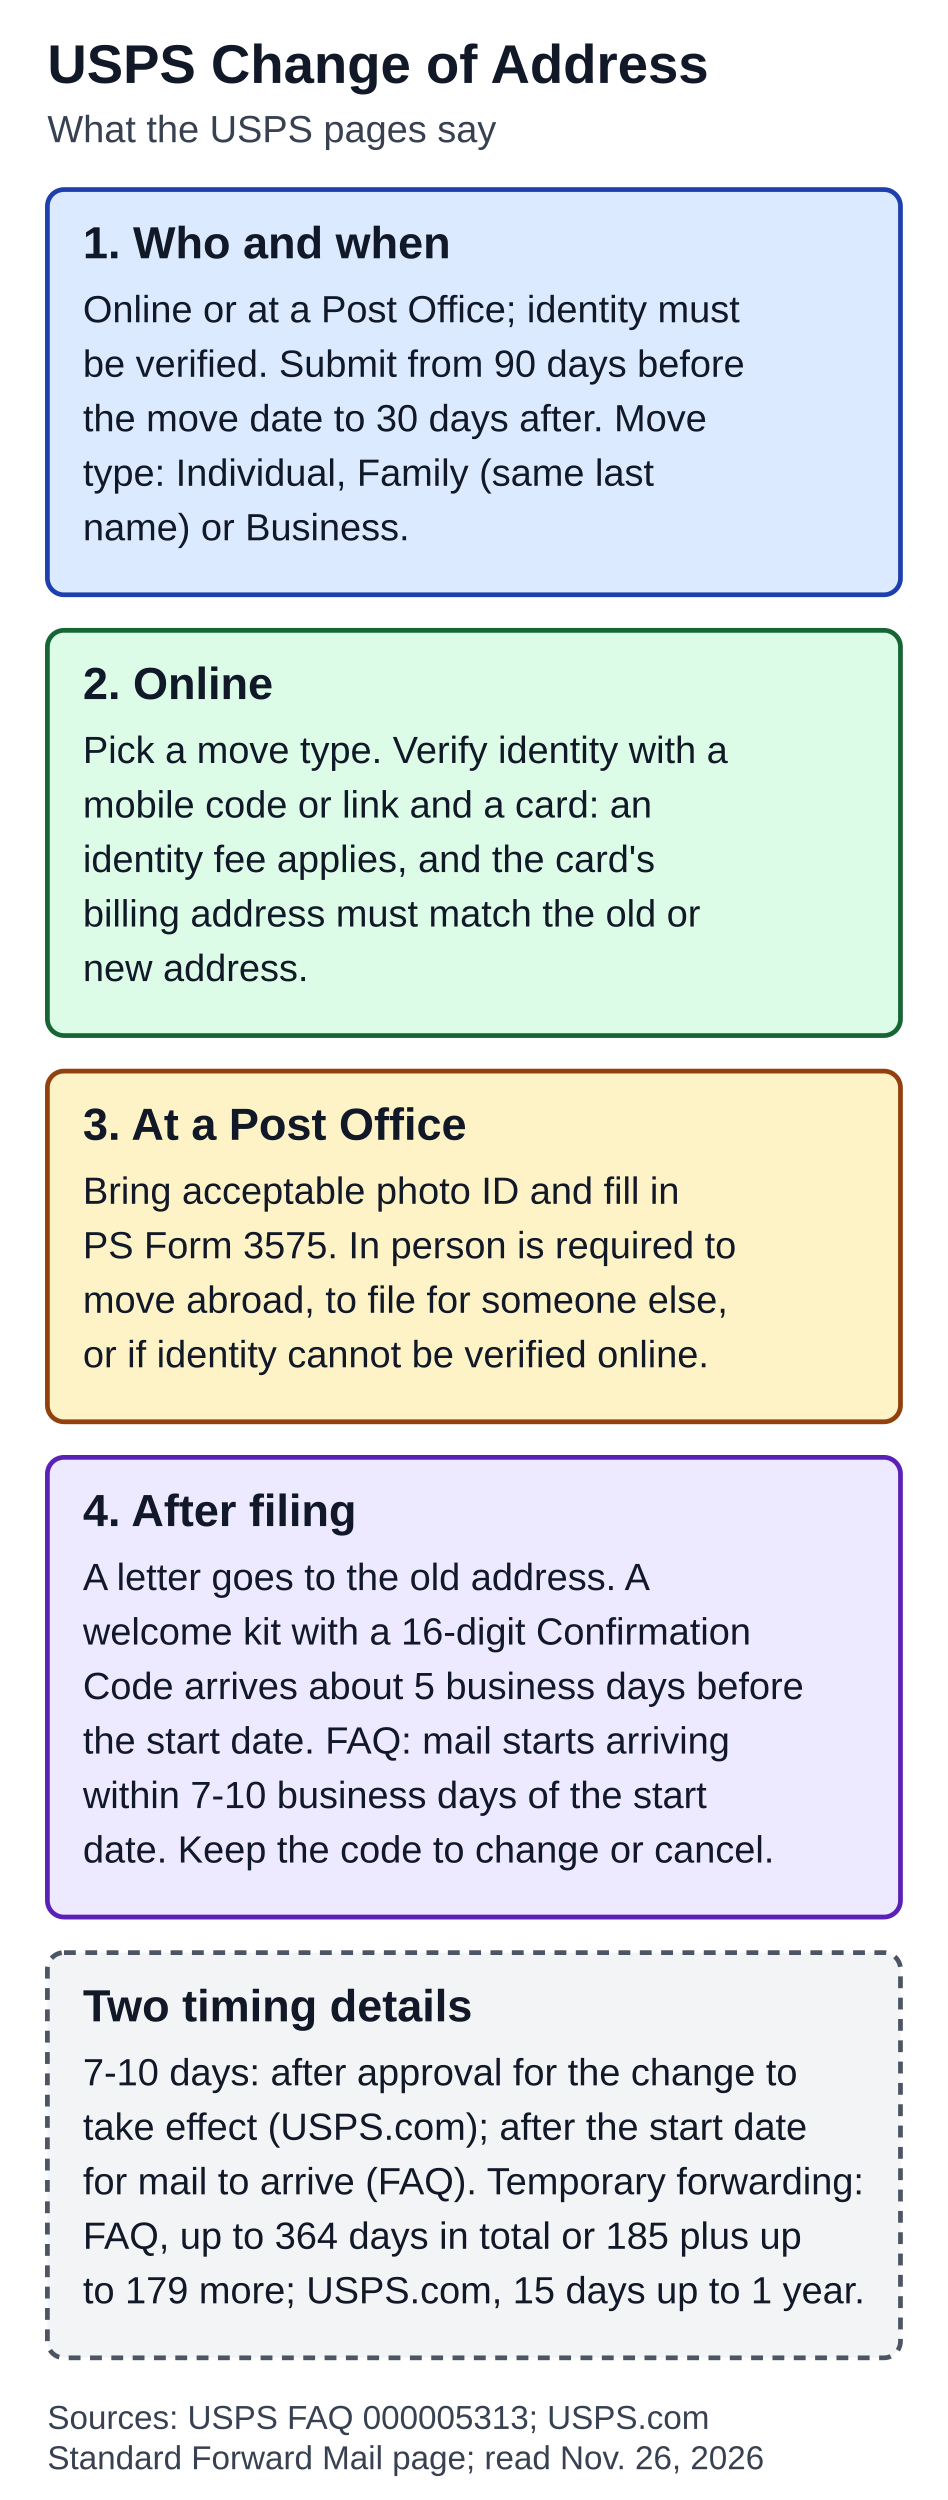
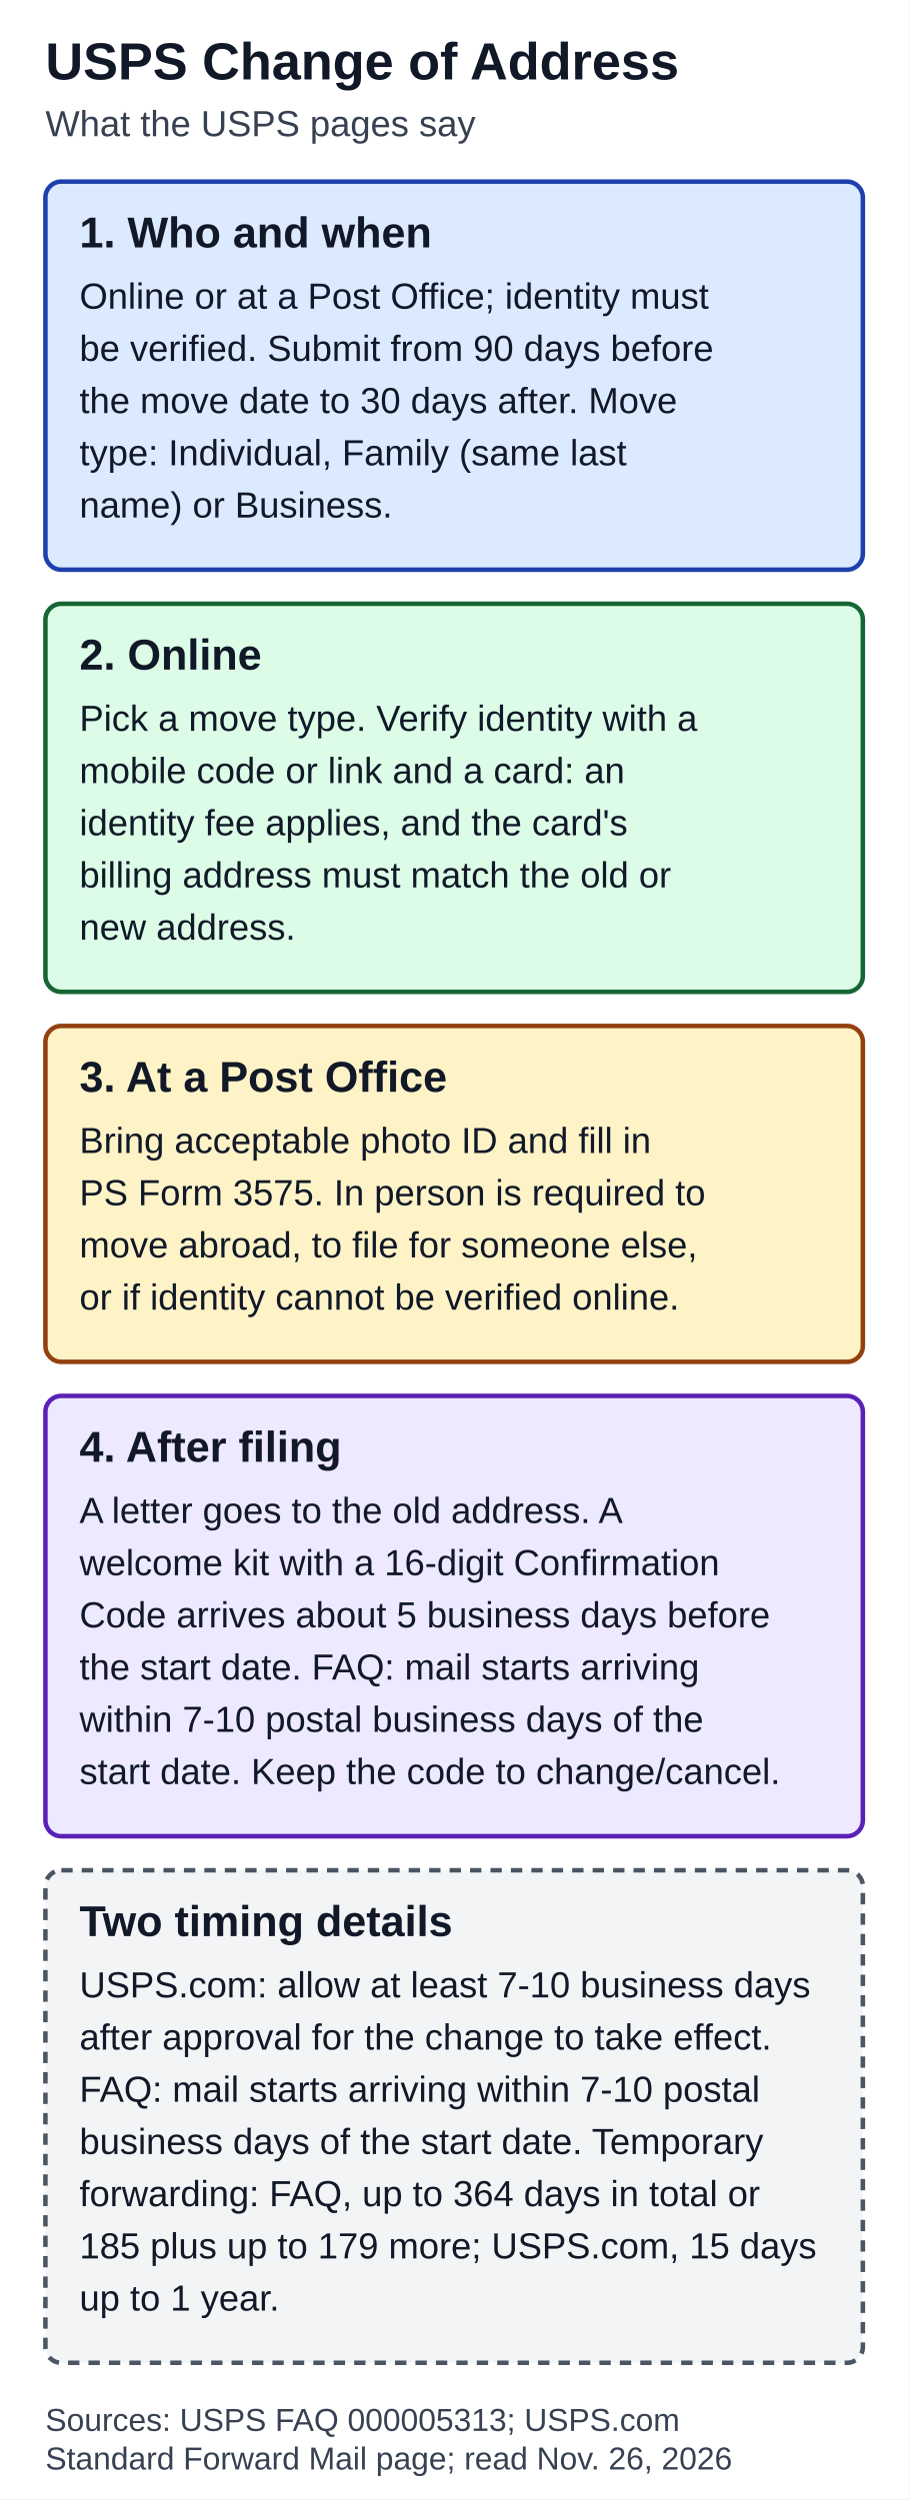
- <svg xmlns="http://www.w3.org/2000/svg" width="800" height="2110" viewBox="0 0 800 2110" font-family="Liberation Sans, Arial, Helvetica, sans-serif">
-   <rect width="800" height="2110" fill="#ffffff" />
+ <svg xmlns="http://www.w3.org/2000/svg" width="800" height="2202" viewBox="0 0 800 2202" font-family="Liberation Sans, Arial, Helvetica, sans-serif">
+   <rect width="800" height="2202" fill="#ffffff" />
  <text x="40" y="70" font-size="46" font-weight="bold" fill="#111827" text-anchor="start">USPS Change of Address</text>
  <text x="40" y="120" font-size="32" fill="#374151" text-anchor="start">What the USPS pages say</text>
  <rect x="40" y="160" width="720" height="342" rx="14" fill="#dbeafe" stroke="#1e40af" stroke-width="4" />
  <text x="70" y="218" font-size="38" font-weight="bold" fill="#111827" text-anchor="start">1. Who and when</text>
  <text x="70" y="272" font-size="32" fill="#111827" text-anchor="start">Online or at a Post Office; identity must</text>
  <text x="70" y="318" font-size="32" fill="#111827" text-anchor="start">be verified. Submit from 90 days before</text>
  <text x="70" y="364" font-size="32" fill="#111827" text-anchor="start">the move date to 30 days after. Move</text>
  <text x="70" y="410" font-size="32" fill="#111827" text-anchor="start">type: Individual, Family (same last</text>
  <text x="70" y="456" font-size="32" fill="#111827" text-anchor="start">name) or Business.</text>
  <rect x="40" y="532" width="720" height="342" rx="14" fill="#dcfce7" stroke="#166534" stroke-width="4" />
  <text x="70" y="590" font-size="38" font-weight="bold" fill="#111827" text-anchor="start">2. Online</text>
  <text x="70" y="644" font-size="32" fill="#111827" text-anchor="start">Pick a move type. Verify identity with a</text>
  <text x="70" y="690" font-size="32" fill="#111827" text-anchor="start">mobile code or link and a card: an</text>
  <text x="70" y="736" font-size="32" fill="#111827" text-anchor="start">identity fee applies, and the card's</text>
  <text x="70" y="782" font-size="32" fill="#111827" text-anchor="start">billing address must match the old or</text>
  <text x="70" y="828" font-size="32" fill="#111827" text-anchor="start">new address.</text>
  <rect x="40" y="904" width="720" height="296" rx="14" fill="#fef3c7" stroke="#92400e" stroke-width="4" />
  <text x="70" y="962" font-size="38" font-weight="bold" fill="#111827" text-anchor="start">3. At a Post Office</text>
  <text x="70" y="1016" font-size="32" fill="#111827" text-anchor="start">Bring acceptable photo ID and fill in</text>
  <text x="70" y="1062" font-size="32" fill="#111827" text-anchor="start">PS Form 3575. In person is required to</text>
  <text x="70" y="1108" font-size="32" fill="#111827" text-anchor="start">move abroad, to file for someone else,</text>
  <text x="70" y="1154" font-size="32" fill="#111827" text-anchor="start">or if identity cannot be verified online.</text>
  <rect x="40" y="1230" width="720" height="388" rx="14" fill="#ede9fe" stroke="#5b21b6" stroke-width="4" />
  <text x="70" y="1288" font-size="38" font-weight="bold" fill="#111827" text-anchor="start">4. After filing</text>
  <text x="70" y="1342" font-size="32" fill="#111827" text-anchor="start">A letter goes to the old address. A</text>
  <text x="70" y="1388" font-size="32" fill="#111827" text-anchor="start">welcome kit with a 16-digit Confirmation</text>
  <text x="70" y="1434" font-size="32" fill="#111827" text-anchor="start">Code arrives about 5 business days before</text>
  <text x="70" y="1480" font-size="32" fill="#111827" text-anchor="start">the start date. FAQ: mail starts arriving</text>
-   <text x="70" y="1526" font-size="32" fill="#111827" text-anchor="start">within 7-10 business days of the start</text>
-   <text x="70" y="1572" font-size="32" fill="#111827" text-anchor="start">date. Keep the code to change or cancel.</text>
-   <rect x="40" y="1648" width="720" height="342" rx="14" fill="#f3f4f6" stroke="#4b5563" stroke-width="4" stroke-dasharray="10 8" />
+   <text x="70" y="1526" font-size="32" fill="#111827" text-anchor="start">within 7-10 postal business days of the</text>
+   <text x="70" y="1572" font-size="32" fill="#111827" text-anchor="start">start date. Keep the code to change/cancel.</text>
+   <rect x="40" y="1648" width="720" height="434" rx="14" fill="#f3f4f6" stroke="#4b5563" stroke-width="4" stroke-dasharray="10 8" />
  <text x="70" y="1706" font-size="38" font-weight="bold" fill="#111827" text-anchor="start">Two timing details</text>
-   <text x="70" y="1760" font-size="32" fill="#111827" text-anchor="start">7-10 days: after approval for the change to</text>
-   <text x="70" y="1806" font-size="32" fill="#111827" text-anchor="start">take effect (USPS.com); after the start date</text>
-   <text x="70" y="1852" font-size="32" fill="#111827" text-anchor="start">for mail to arrive (FAQ). Temporary forwarding:</text>
-   <text x="70" y="1898" font-size="32" fill="#111827" text-anchor="start">FAQ, up to 364 days in total or 185 plus up</text>
-   <text x="70" y="1944" font-size="32" fill="#111827" text-anchor="start">to 179 more; USPS.com, 15 days up to 1 year.</text>
-   <text x="40" y="2050" font-size="28" fill="#374151" text-anchor="start">Sources: USPS FAQ 000005313; USPS.com</text>
-   <text x="40" y="2084" font-size="28" fill="#374151" text-anchor="start">Standard Forward Mail page; read Nov. 26, 2026</text>
+   <text x="70" y="1760" font-size="32" fill="#111827" text-anchor="start">USPS.com: allow at least 7-10 business days</text>
+   <text x="70" y="1806" font-size="32" fill="#111827" text-anchor="start">after approval for the change to take effect.</text>
+   <text x="70" y="1852" font-size="32" fill="#111827" text-anchor="start">FAQ: mail starts arriving within 7-10 postal</text>
+   <text x="70" y="1898" font-size="32" fill="#111827" text-anchor="start">business days of the start date. Temporary</text>
+   <text x="70" y="1944" font-size="32" fill="#111827" text-anchor="start">forwarding: FAQ, up to 364 days in total or</text>
+   <text x="70" y="1990" font-size="32" fill="#111827" text-anchor="start">185 plus up to 179 more; USPS.com, 15 days</text>
+   <text x="70" y="2036" font-size="32" fill="#111827" text-anchor="start">up to 1 year.</text>
+   <text x="40" y="2142" font-size="28" fill="#374151" text-anchor="start">Sources: USPS FAQ 000005313; USPS.com</text>
+   <text x="40" y="2176" font-size="28" fill="#374151" text-anchor="start">Standard Forward Mail page; read Nov. 26, 2026</text>
</svg>
